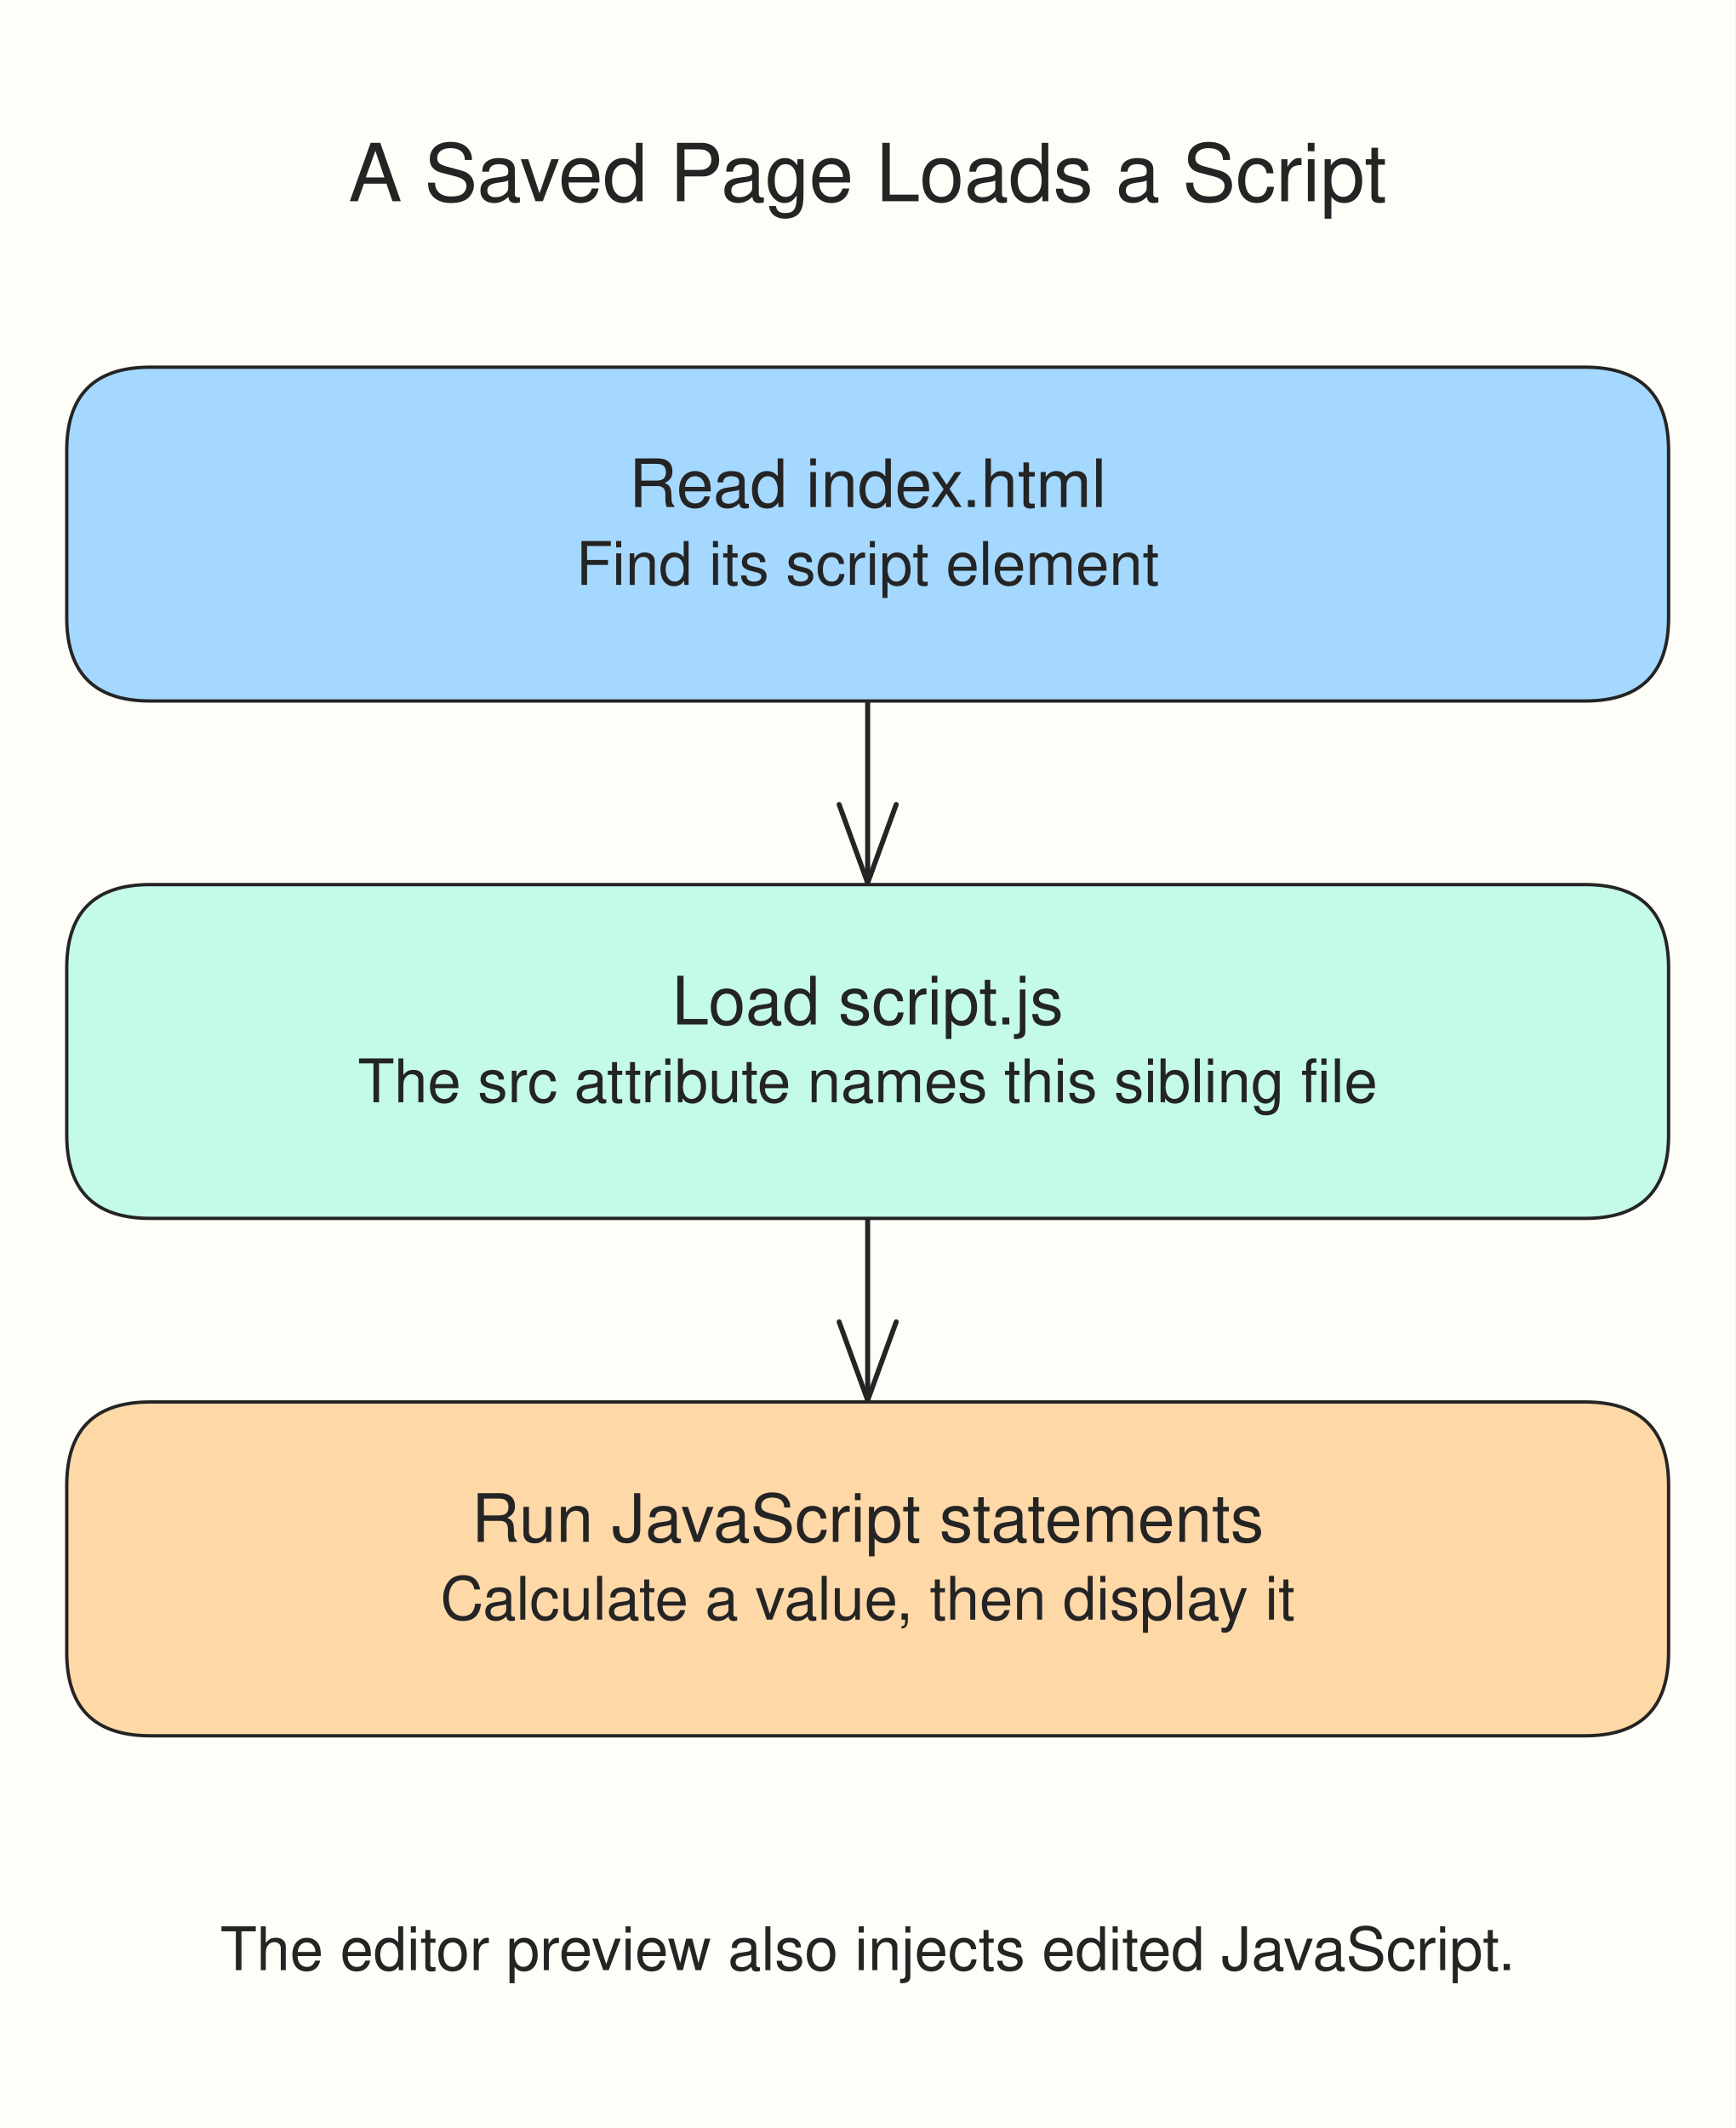
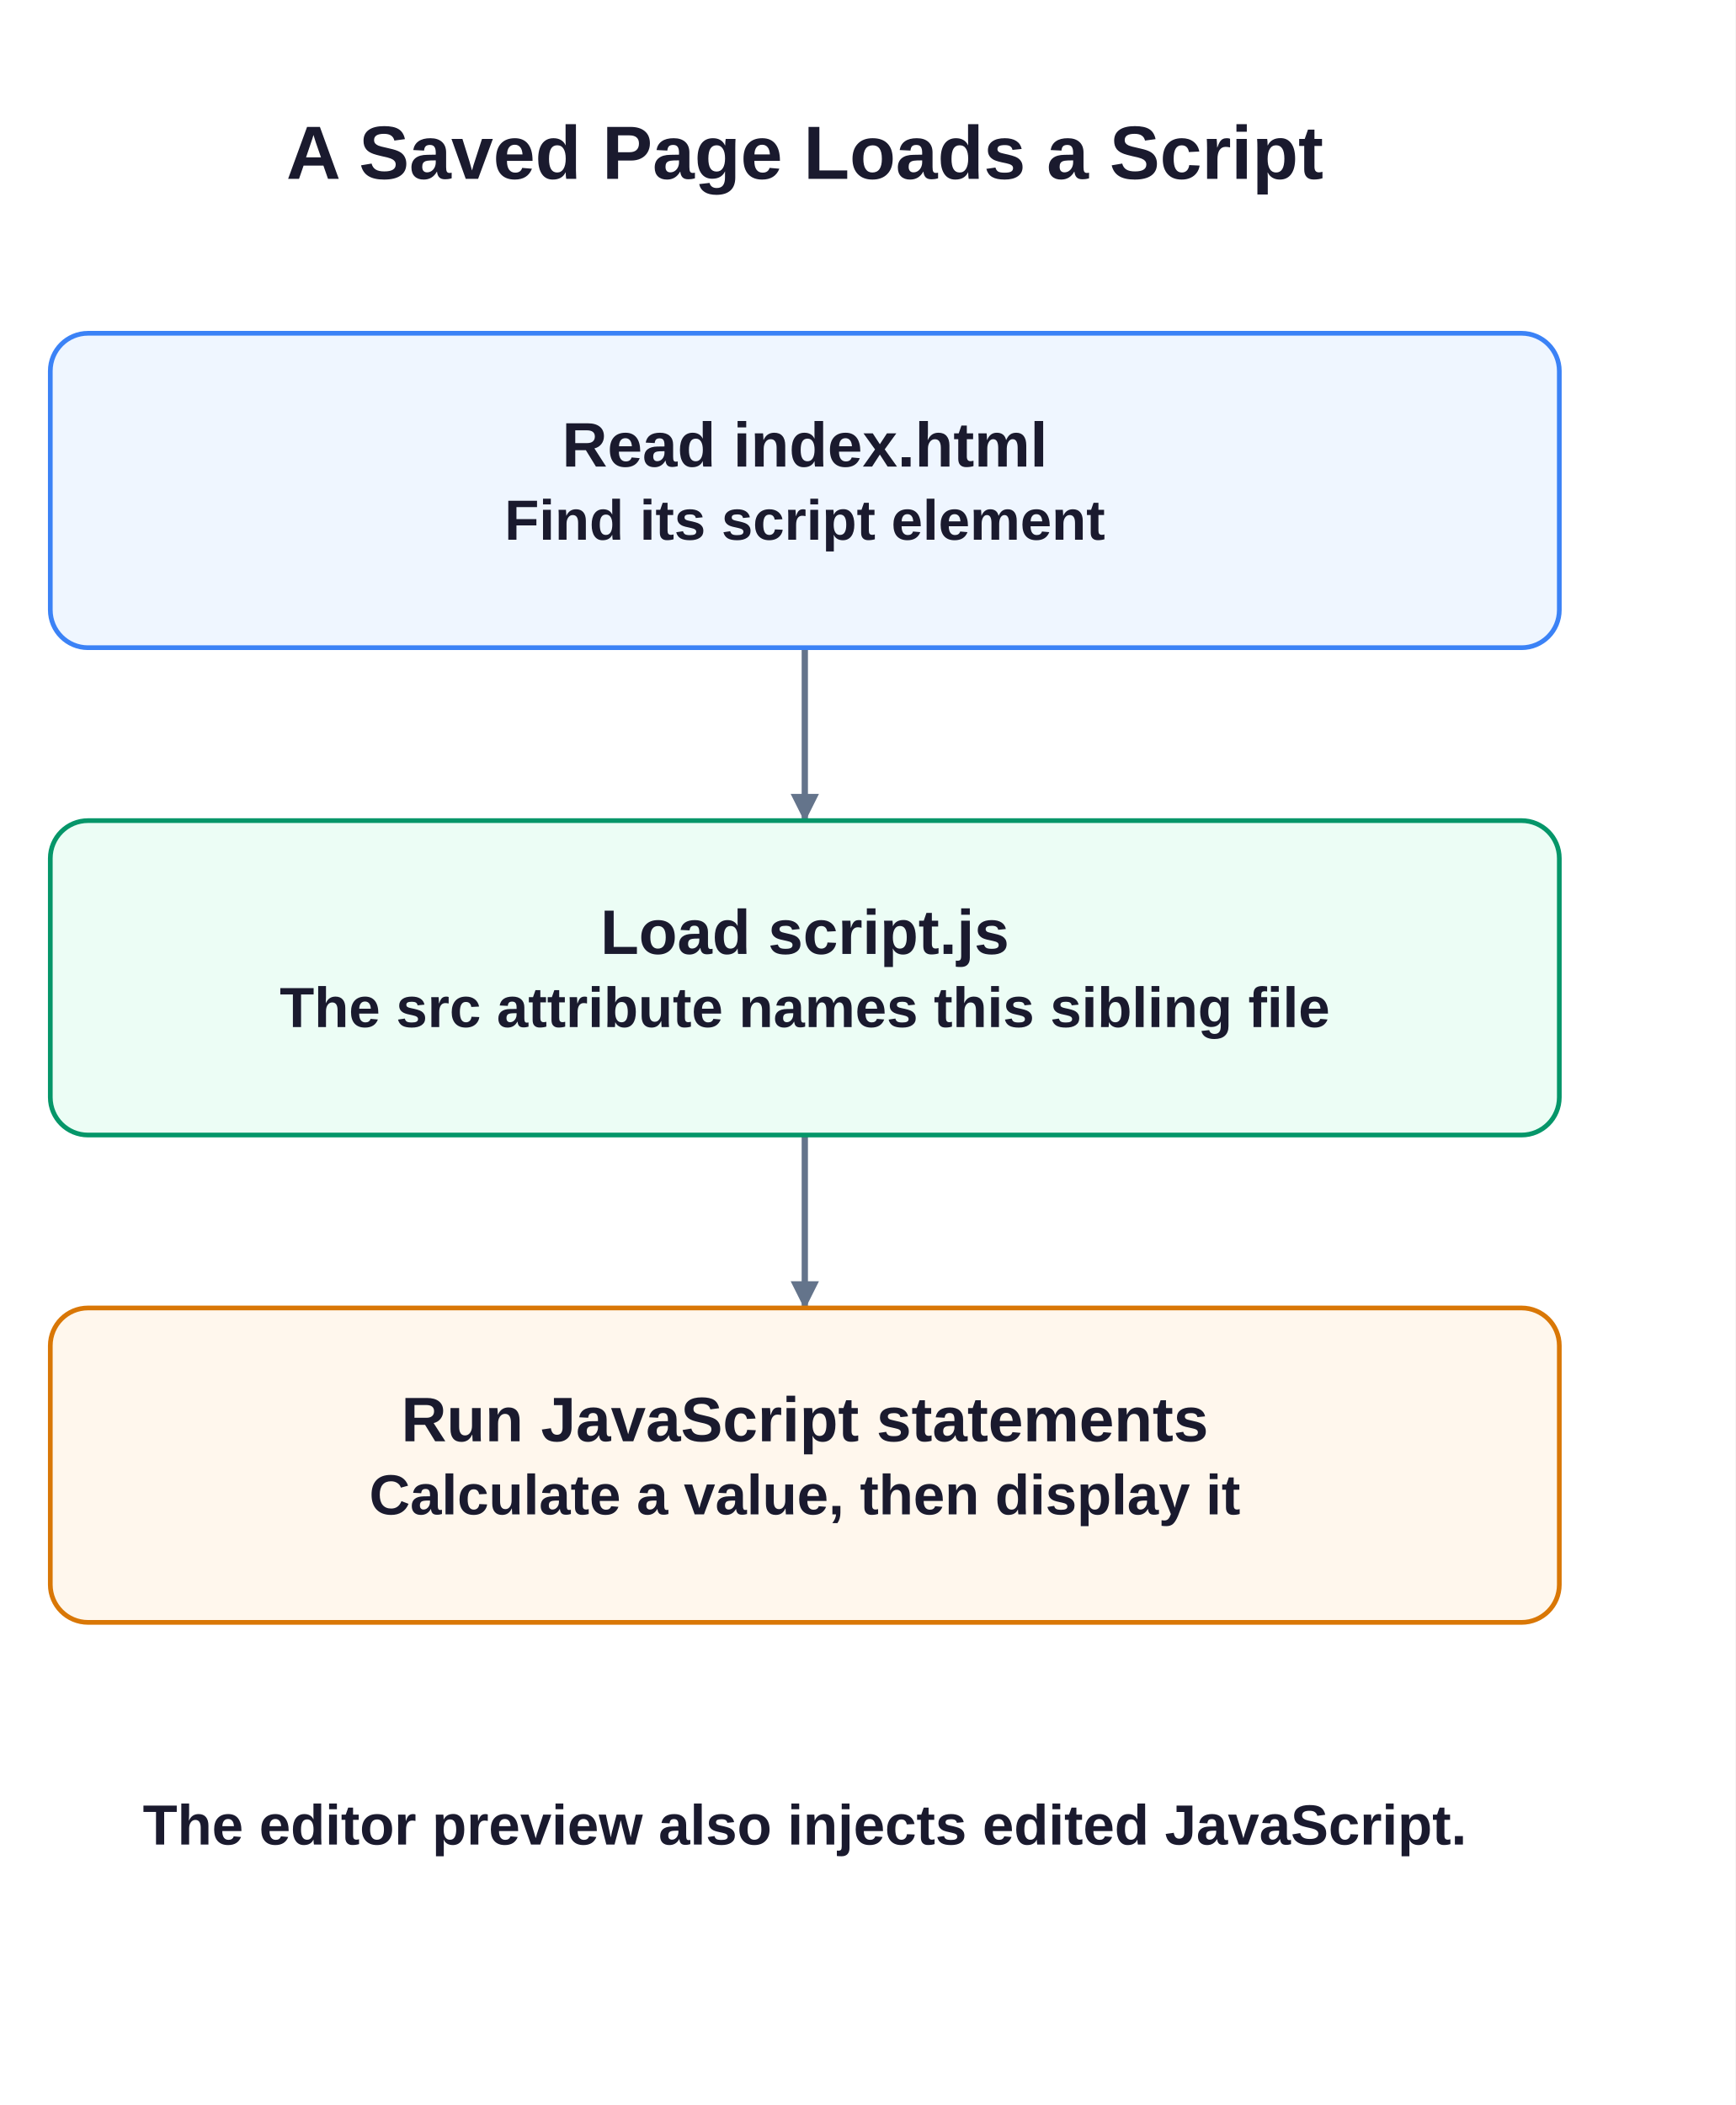
- <svg xmlns="http://www.w3.org/2000/svg" version="1.1" viewBox="0 0 520 637.5" width="520" height="637.5" role="img" aria-labelledby="figure-title figure-desc">
+ <svg xmlns="http://www.w3.org/2000/svg" viewBox="-16 -16 552 669.5" role="img" aria-labelledby="figure-title figure-desc">
  <defs>
-     <style class="style-fonts">
-       </style>
+     <marker id="arrow-tip" markerWidth="9" markerHeight="9" refX="8" refY="4.5" orient="auto" markerUnits="userSpaceOnUse">
+       <path d="M0 0L9 4.5 0 9Z" fill="#64748b" />
+     </marker>
  </defs>
-   <rect x="0" y="0" width="520" height="637.5" fill="#fffdf7" />
-   <g transform="translate(103.2324 40) rotate(0 156.7676 13.8)">
-     <text x="156.768" y="20.28" font-family="Helvetica, Segoe UI Emoji" font-size="24px" fill="#242424" text-anchor="middle" style="white-space: pre;" direction="ltr" dominant-baseline="alphabetic">A Saved Page Loads a Script</text>
-   </g>
-   <g stroke-linecap="round" transform="translate(20 20) rotate(0 240 298.75)">
-     <path d="M32 0 C166.68 0, 301.36 0, 448 0 M32 0 C122.72 0, 213.45 0, 448 0 M448 0 C469.33 0, 480 10.67, 480 32 M448 0 C469.33 0, 480 10.67, 480 32 M480 32 C480 184.44, 480 336.88, 480 565.5 M480 32 C480 208.89, 480 385.77, 480 565.5 M480 565.5 C480 586.83, 469.33 597.5, 448 597.5 M480 565.5 C480 586.83, 469.33 597.5, 448 597.5 M448 597.5 C347.25 597.5, 246.5 597.5, 32 597.5 M448 597.5 C345.66 597.5, 243.32 597.5, 32 597.5 M32 597.5 C10.67 597.5, 0 586.83, 0 565.5 M32 597.5 C10.67 597.5, 0 586.83, 0 565.5 M0 565.5 C0 387.81, 0 210.11, 0 32 M0 565.5 C0 375.36, 0 185.22, 0 32 M0 32 C0 10.67, 10.67 0, 32 0 M0 32 C0 10.67, 10.67 0, 32 0" stroke="transparent" stroke-width="2" fill="none" />
-   </g>
-   <g stroke-linecap="round" transform="translate(20 110) rotate(0 240 50)">
-     <path d="M25 0 C126.61 0, 228.22 0, 455 0 C471.67 0, 480 8.33, 480 25 C480 38.81, 480 52.62, 480 75 C480 91.67, 471.67 100, 455 100 C327.98 100, 200.96 100, 25 100 C8.33 100, 0 91.67, 0 75 C0 58.76, 0 42.51, 0 25 C0 8.33, 8.33 0, 25 0" stroke="none" stroke-width="0" fill="#a5d8ff" />
-     <path d="M25 0 C114.2 0, 203.41 0, 455 0 M25 0 C183.37 0, 341.73 0, 455 0 M455 0 C471.67 0, 480 8.33, 480 25 M455 0 C471.67 0, 480 8.33, 480 25 M480 25 C480 41.84, 480 58.69, 480 75 M480 25 C480 42.59, 480 60.19, 480 75 M480 75 C480 91.67, 471.67 100, 455 100 M480 75 C480 91.67, 471.67 100, 455 100 M455 100 C321.3 100, 187.6 100, 25 100 M455 100 C361.33 100, 267.66 100, 25 100 M25 100 C8.33 100, 0 91.67, 0 75 M25 100 C8.33 100, 0 91.67, 0 75 M0 75 C0 56.11, 0 37.22, 0 25 M0 75 C0 61.98, 0 48.96, 0 25 M0 25 C0 8.33, 8.33 0, 25 0 M0 25 C0 8.33, 8.33 0, 25 0" stroke="#242424" stroke-width="1" fill="none" />
-   </g>
-   <g transform="translate(187.7393 135) rotate(0 72.26074 11.5)">
-     <text x="72.261" y="16.9" font-family="Helvetica, Segoe UI Emoji" font-size="20px" fill="#242424" text-anchor="middle" style="white-space: pre;" direction="ltr" dominant-baseline="alphabetic">Read index.html</text>
-   </g>
-   <g transform="translate(172.4697 160) rotate(0 87.53027 10.35)">
-     <text x="87.53" y="15.21" font-family="Helvetica, Segoe UI Emoji" font-size="18px" fill="#242424" text-anchor="middle" style="white-space: pre;" direction="ltr" dominant-baseline="alphabetic">Find its script element</text>
-   </g>
-   <g stroke-linecap="round" transform="translate(20 265) rotate(0 240 50)">
-     <path d="M25 0 C118.29 0, 211.59 0, 455 0 C471.67 0, 480 8.33, 480 25 C480 35.33, 480 45.66, 480 75 C480 91.67, 471.67 100, 455 100 C322.95 100, 190.89 100, 25 100 C8.33 100, 0 91.67, 0 75 C0 63.51, 0 52.02, 0 25 C0 8.33, 8.33 0, 25 0" stroke="none" stroke-width="0" fill="#c3fae8" />
-     <path d="M25 0 C119.13 0, 213.27 0, 455 0 M25 0 C142.78 0, 260.56 0, 455 0 M455 0 C471.67 0, 480 8.33, 480 25 M455 0 C471.67 0, 480 8.33, 480 25 M480 25 C480 35.47, 480 45.94, 480 75 M480 25 C480 43.48, 480 61.97, 480 75 M480 75 C480 91.67, 471.67 100, 455 100 M480 75 C480 91.67, 471.67 100, 455 100 M455 100 C292.15 100, 129.3 100, 25 100 M455 100 C346.46 100, 237.92 100, 25 100 M25 100 C8.33 100, 0 91.67, 0 75 M25 100 C8.33 100, 0 91.67, 0 75 M0 75 C0 59.36, 0 43.73, 0 25 M0 75 C0 55.66, 0 36.31, 0 25 M0 25 C0 8.33, 8.33 0, 25 0 M0 25 C0 8.33, 8.33 0, 25 0" stroke="#242424" stroke-width="1" fill="none" />
-   </g>
-   <g transform="translate(201.084 290) rotate(0 58.91602 11.5)">
-     <text x="58.916" y="16.9" font-family="Helvetica, Segoe UI Emoji" font-size="20px" fill="#242424" text-anchor="middle" style="white-space: pre;" direction="ltr" dominant-baseline="alphabetic">Load script.js</text>
-   </g>
-   <g transform="translate(106.9341 315) rotate(0 153.0659 10.35)">
-     <text x="153.066" y="15.21" font-family="Helvetica, Segoe UI Emoji" font-size="18px" fill="#242424" text-anchor="middle" style="white-space: pre;" direction="ltr" dominant-baseline="alphabetic">The src attribute names this sibling file</text>
-   </g>
-   <g stroke-linecap="round">
-     <g transform="translate(260 210.5) rotate(0 0 27)">
-       <path d="M0 0 C0 11.78, 0 23.55, 0 54 M0 0 C0 16.39, 0 32.79, 0 54" stroke="#242424" stroke-width="1.5" fill="none" />
-     </g>
-     <g transform="translate(260 210.5) rotate(0 0 27)">
-       <path d="M-8.55 30.51 C-6.69 35.63, -4.82 40.75, 0 54 M-8.55 30.51 C-5.95 37.64, -3.36 44.77, 0 54" stroke="#242424" stroke-width="1.5" fill="none" />
-     </g>
-     <g transform="translate(260 210.5) rotate(0 0 27)">
-       <path d="M8.55 30.51 C6.69 35.63, 4.82 40.75, 0 54 M8.55 30.51 C5.95 37.64, 3.36 44.77, 0 54" stroke="#242424" stroke-width="1.5" fill="none" />
-     </g>
-   </g>
-   <mask />
-   <g stroke-linecap="round" transform="translate(20 420) rotate(0 240 50)">
-     <path d="M25 0 C127 0, 229 0, 455 0 C471.67 0, 480 8.33, 480 25 C480 42.82, 480 60.63, 480 75 C480 91.67, 471.67 100, 455 100 C300.25 100, 145.49 100, 25 100 C8.33 100, 0 91.67, 0 75 C0 63.58, 0 52.16, 0 25 C0 8.33, 8.33 0, 25 0" stroke="none" stroke-width="0" fill="#ffd8a8" />
-     <path d="M25 0 C183.37 0, 341.73 0, 455 0 M25 0 C123.62 0, 222.24 0, 455 0 M455 0 C471.67 0, 480 8.33, 480 25 M455 0 C471.67 0, 480 8.33, 480 25 M480 25 C480 42.59, 480 60.19, 480 75 M480 25 C480 39.04, 480 53.08, 480 75 M480 75 C480 91.67, 471.67 100, 455 100 M480 75 C480 91.67, 471.67 100, 455 100 M455 100 C361.33 100, 267.66 100, 25 100 M455 100 C291.59 100, 128.18 100, 25 100 M25 100 C8.33 100, 0 91.67, 0 75 M25 100 C8.33 100, 0 91.67, 0 75 M0 75 C0 61.98, 0 48.96, 0 25 M0 75 C0 55.06, 0 35.12, 0 25 M0 25 C0 8.33, 8.33 0, 25 0 M0 25 C0 8.33, 8.33 0, 25 0" stroke="#242424" stroke-width="1" fill="none" />
-   </g>
-   <g transform="translate(140.5029 445) rotate(0 119.4971 11.5)">
-     <text x="119.497" y="16.9" font-family="Helvetica, Segoe UI Emoji" font-size="20px" fill="#242424" text-anchor="middle" style="white-space: pre;" direction="ltr" dominant-baseline="alphabetic">Run JavaScript statements</text>
-   </g>
-   <g transform="translate(130.9238 470) rotate(0 129.0762 10.35)">
-     <text x="129.076" y="15.21" font-family="Helvetica, Segoe UI Emoji" font-size="18px" fill="#242424" text-anchor="middle" style="white-space: pre;" direction="ltr" dominant-baseline="alphabetic">Calculate a value, then display it</text>
-   </g>
-   <g stroke-linecap="round">
-     <g transform="translate(260 365.5) rotate(0 0 27)">
-       <path d="M0 0 C0 14.79, 0 29.58, 0 54 M0 0 C0 11.38, 0 22.77, 0 54" stroke="#242424" stroke-width="1.5" fill="none" />
-     </g>
-     <g transform="translate(260 365.5) rotate(0 0 27)">
-       <path d="M-8.55 30.51 C-6.21 36.94, -3.87 43.38, 0 54 M-8.55 30.51 C-6.75 35.46, -4.95 40.41, 0 54" stroke="#242424" stroke-width="1.5" fill="none" />
-     </g>
-     <g transform="translate(260 365.5) rotate(0 0 27)">
-       <path d="M8.55 30.51 C6.21 36.94, 3.87 43.38, 0 54 M8.55 30.51 C6.75 35.46, 4.95 40.41, 0 54" stroke="#242424" stroke-width="1.5" fill="none" />
-     </g>
-   </g>
-   <mask />
-   <g transform="translate(64.90479 575) rotate(0 195.0952 10.35)">
-     <text x="195.095" y="15.21" font-family="Helvetica, Segoe UI Emoji" font-size="18px" fill="#242424" text-anchor="middle" style="white-space: pre;" direction="ltr" dominant-baseline="alphabetic">The editor preview also injects edited JavaScript.</text>
-   </g>
+   <rect x="-16" y="-16" width="552" height="669.5" fill="#ffffff" />
+   <path d="M240 190.5 L240 244.5" fill="none" stroke="#64748b" stroke-width="2" stroke-linecap="round" stroke-linejoin="round" marker-end="url(#arrow-tip)" />
+   <path d="M240 345.5 L240 399.5" fill="none" stroke="#64748b" stroke-width="2" stroke-linecap="round" stroke-linejoin="round" marker-end="url(#arrow-tip)" />
+   <rect x="0" y="90" width="480" height="100" rx="12" fill="#eff6ff" stroke="#3b82f6" stroke-width="1.5" />
+   <rect x="0" y="245" width="480" height="100" rx="12" fill="#ecfdf5" stroke="#059669" stroke-width="1.5" />
+   <rect x="0" y="400" width="480" height="100" rx="12" fill="#fff7ed" stroke="#d97706" stroke-width="1.5" />
+   <text x="240" y="40.88" fill="#1a1a2e" text-anchor="middle" font-family="Arial, Helvetica, sans-serif" font-size="24" font-weight="700">
+     <tspan x="240">A Saved Page Loads a Script</tspan>
+   </text>
+   <text x="240" y="132.4" fill="#1a1a2e" text-anchor="middle" font-family="Arial, Helvetica, sans-serif" font-size="20" font-weight="600">
+     <tspan x="240">Read index.html</tspan>
+   </text>
+   <text x="240" y="155.66" fill="#1a1a2e" text-anchor="middle" font-family="Arial, Helvetica, sans-serif" font-size="18" font-weight="600">
+     <tspan x="240">Find its script element</tspan>
+   </text>
+   <text x="240" y="287.4" fill="#1a1a2e" text-anchor="middle" font-family="Arial, Helvetica, sans-serif" font-size="20" font-weight="600">
+     <tspan x="240">Load script.js</tspan>
+   </text>
+   <text x="240" y="310.66" fill="#1a1a2e" text-anchor="middle" font-family="Arial, Helvetica, sans-serif" font-size="18" font-weight="600">
+     <tspan x="240">The src attribute names this sibling file</tspan>
+   </text>
+   <text x="240" y="442.4" fill="#1a1a2e" text-anchor="middle" font-family="Arial, Helvetica, sans-serif" font-size="20" font-weight="600">
+     <tspan x="240">Run JavaScript statements</tspan>
+   </text>
+   <text x="240" y="465.66" fill="#1a1a2e" text-anchor="middle" font-family="Arial, Helvetica, sans-serif" font-size="18" font-weight="600">
+     <tspan x="240">Calculate a value, then display it</tspan>
+   </text>
+   <text x="240" y="570.66" fill="#1a1a2e" text-anchor="middle" font-family="Arial, Helvetica, sans-serif" font-size="18" font-weight="600">
+     <tspan x="240">The editor preview also injects edited JavaScript.</tspan>
+   </text>
</svg>
